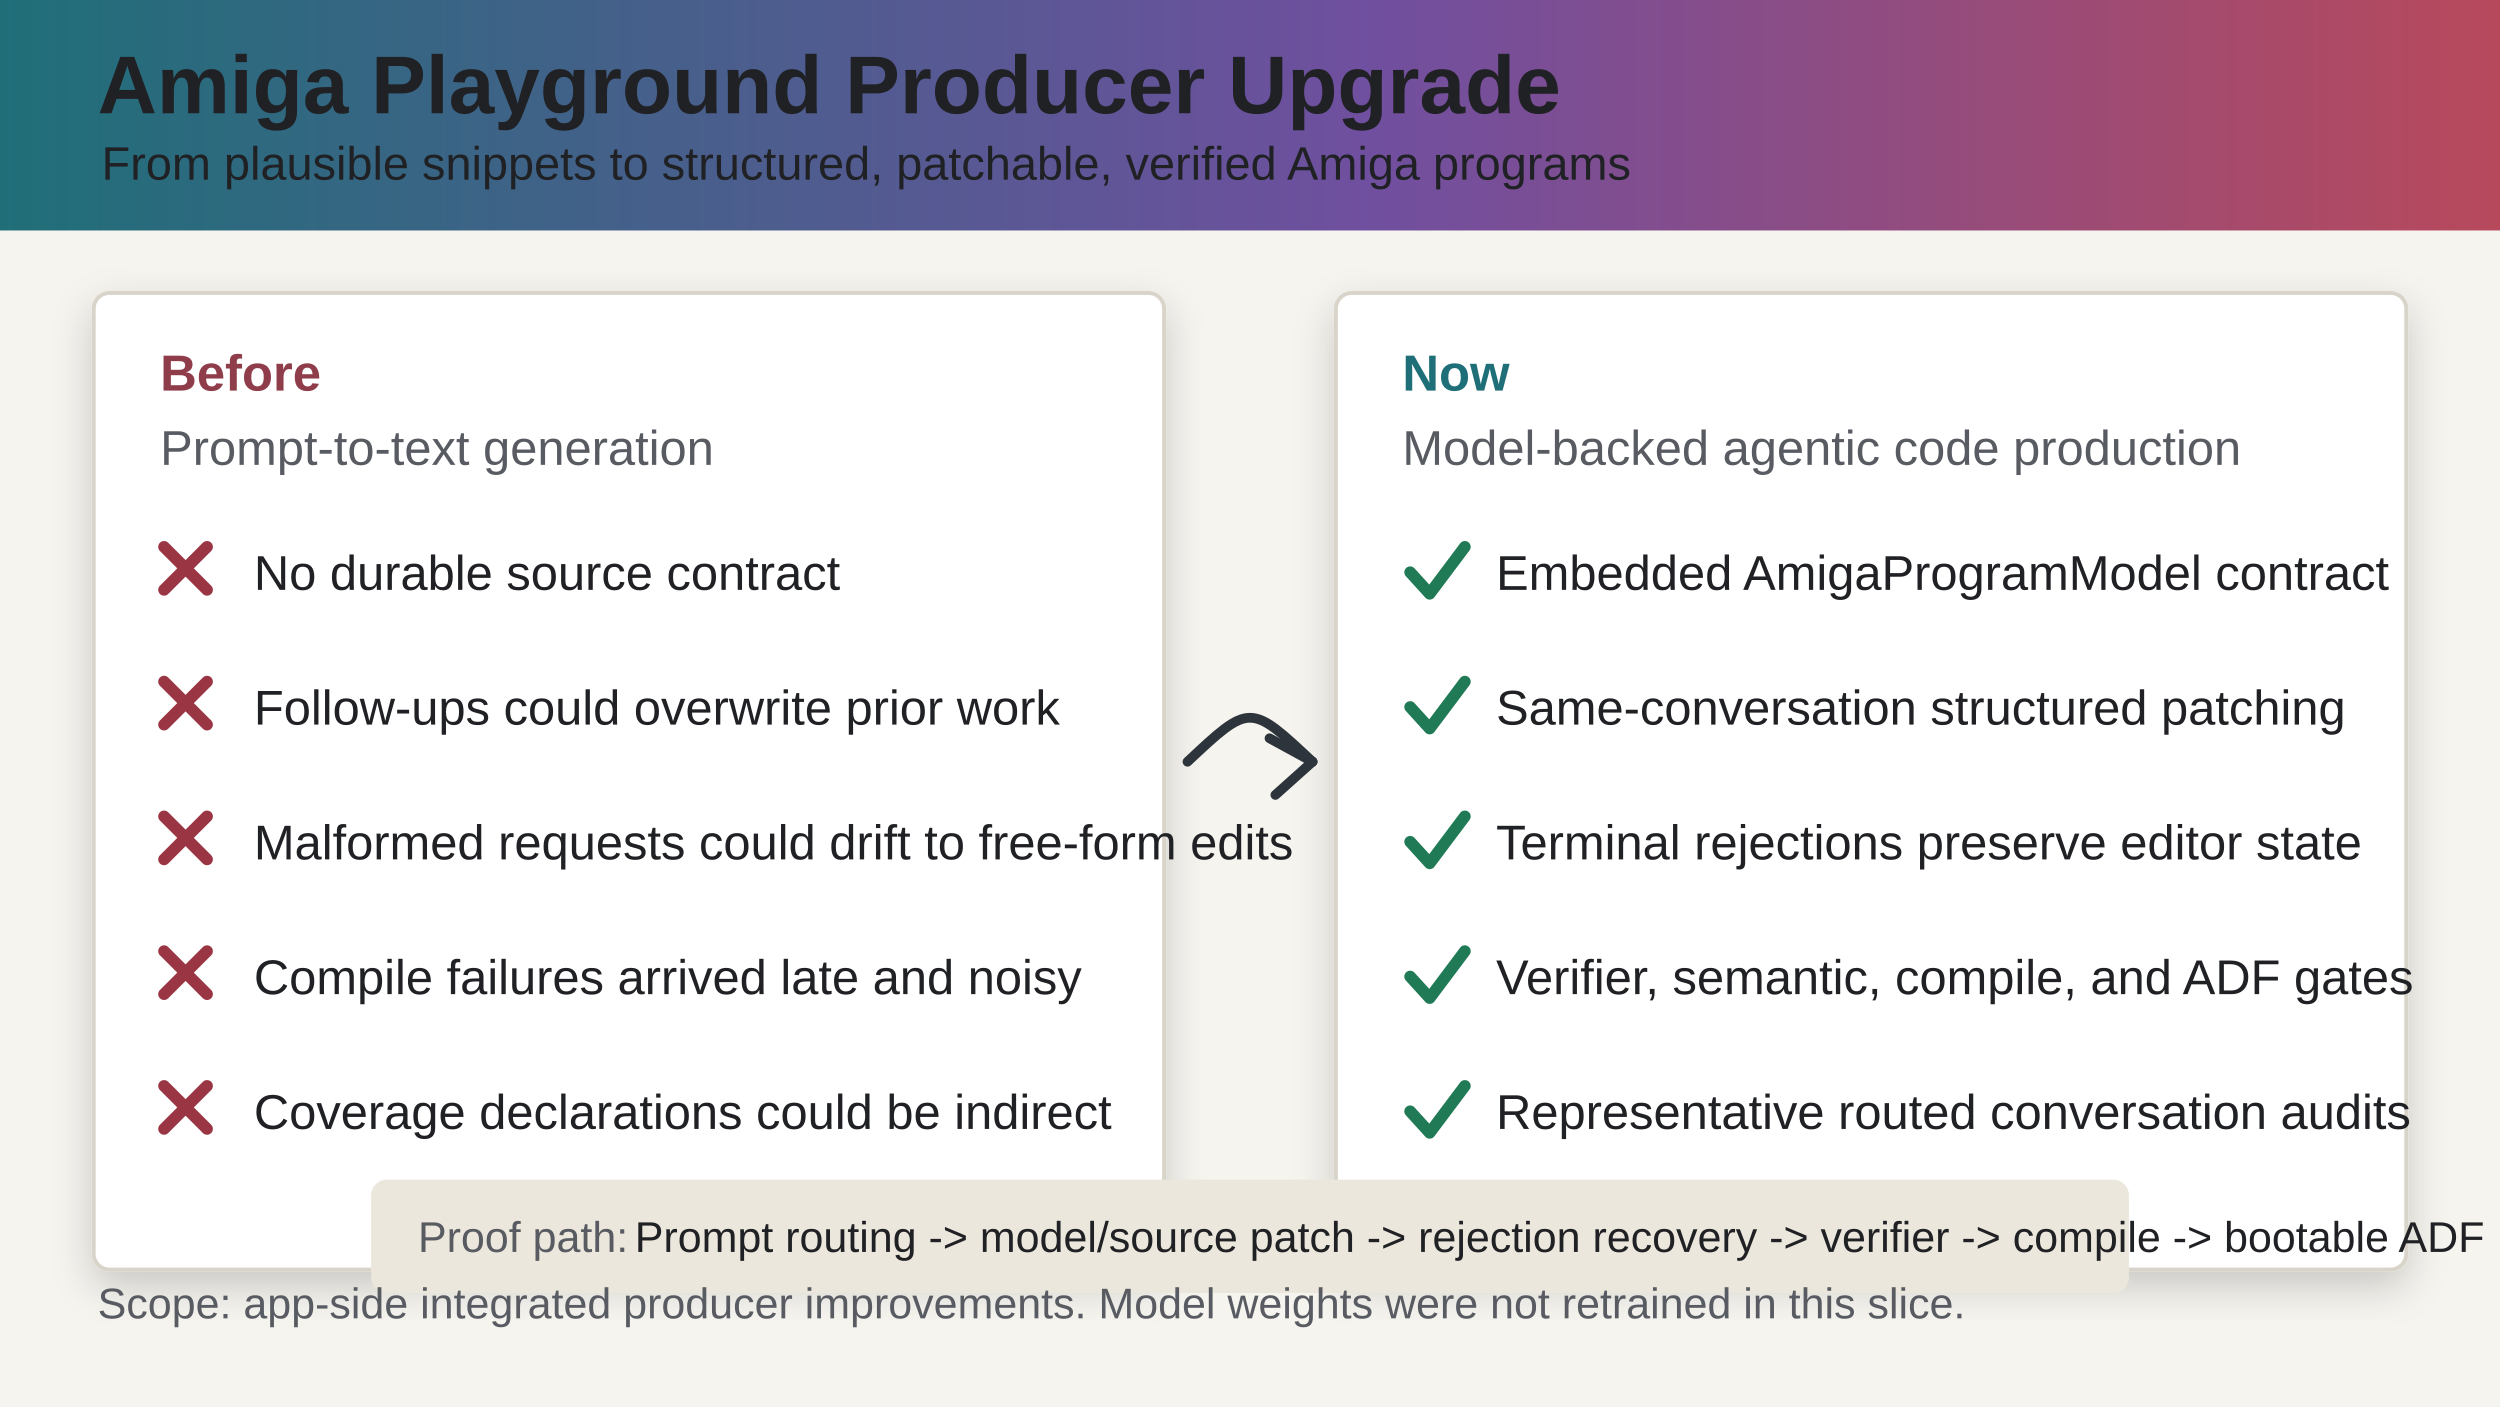
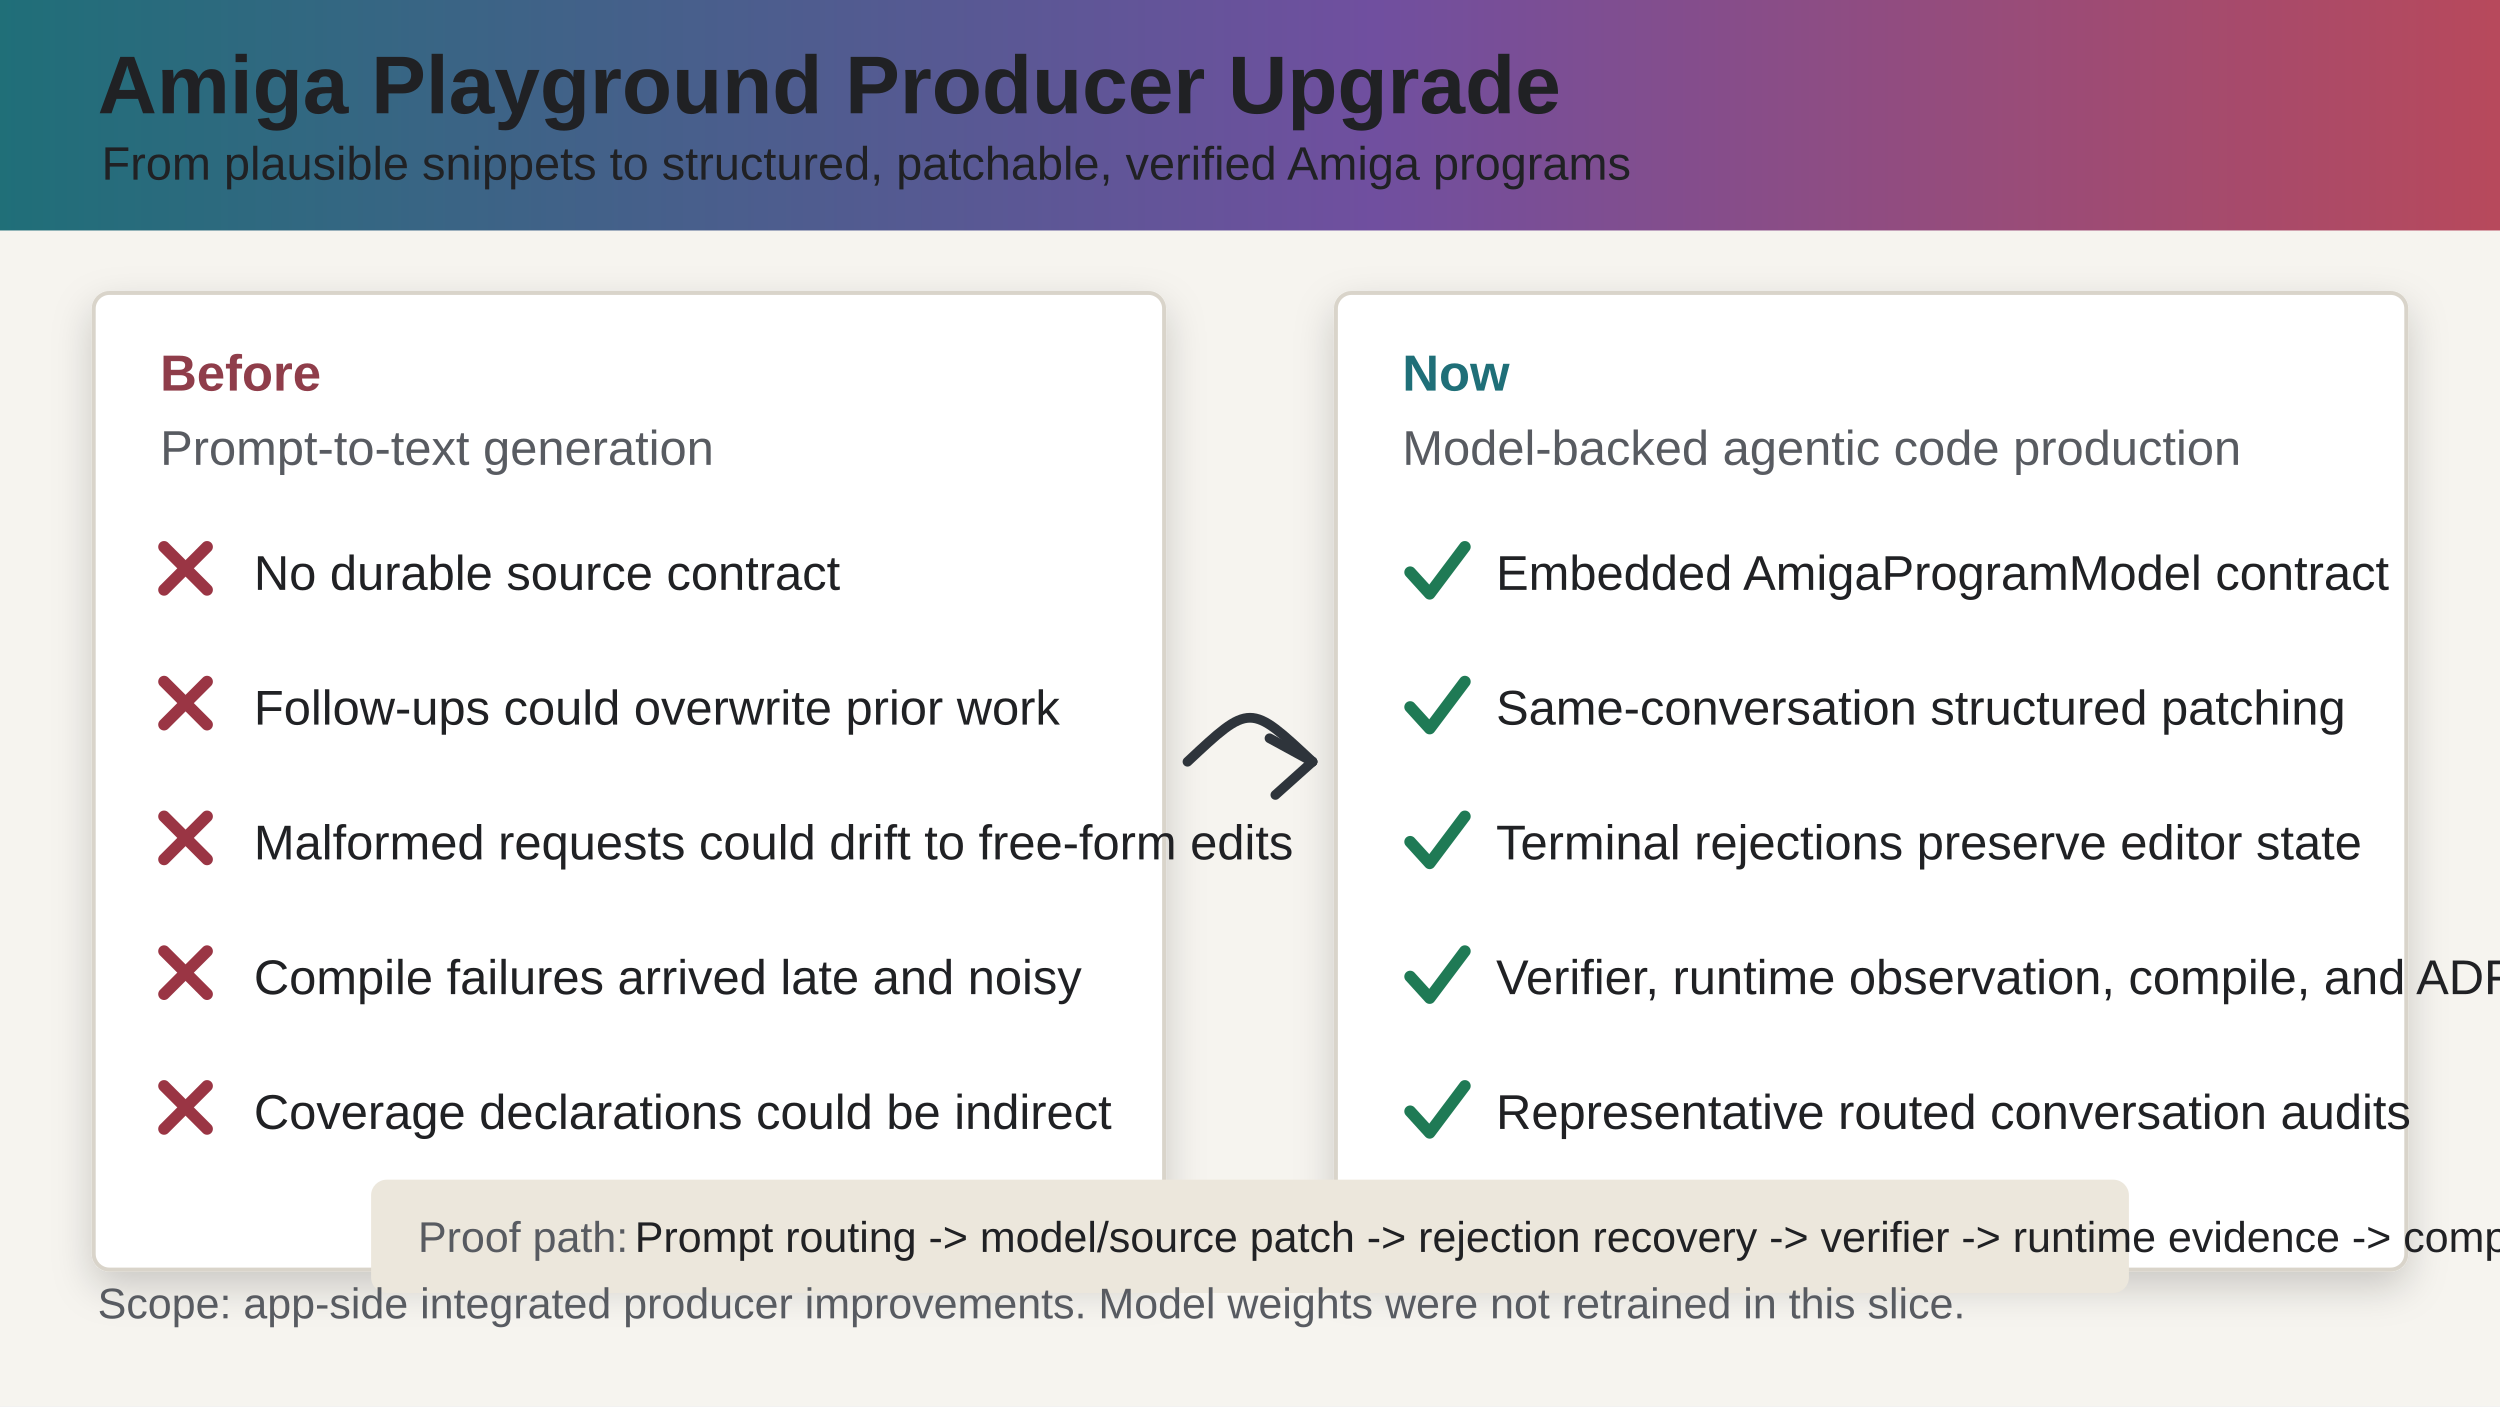
<svg xmlns="http://www.w3.org/2000/svg" width="1280" height="720" viewBox="0 0 1280 720" role="img" aria-labelledby="title desc">
  <defs>
    <linearGradient id="header" x1="0" y1="0" x2="1" y2="0">
      <stop offset="0" stop-color="#1f6f78" />
      <stop offset="0.55" stop-color="#704f9f" />
      <stop offset="1" stop-color="#b8495b" />
    </linearGradient>
    <filter id="shadow" x="-20%" y="-20%" width="140%" height="140%">
      <feDropShadow dx="0" dy="8" stdDeviation="10" flood-color="#000000" flood-opacity="0.18" />
    </filter>
    <style>
      .bg { fill: #f6f4ef; }
      .ink { fill: #202124; font-family: -apple-system, BlinkMacSystemFont, "Segoe UI", Arial, sans-serif; }
      .muted { fill: #585b61; font-family: -apple-system, BlinkMacSystemFont, "Segoe UI", Arial, sans-serif; }
      .small { font-size: 22px; }
      .body { font-size: 25px; }
      .label { font-size: 26px; font-weight: 700; }
      .title { font-size: 42px; font-weight: 800; }
      .subtitle { font-size: 24px; }
      .card { fill: #ffffff; stroke: #d9d4ca; stroke-width: 2; rx: 8; }
      .old { fill: #8f3d4a; }
      .new { fill: #1f6f78; }
      .gold { fill: #b27a20; }
      .line { stroke: #2e343b; stroke-width: 5; stroke-linecap: round; fill: none; }
      .softline { stroke: #c9c2b7; stroke-width: 3; stroke-linecap: round; fill: none; }
      .pill { fill: #ece7dc; rx: 8; }
      .check { fill: none; stroke: #1f7a55; stroke-width: 6; stroke-linecap: round; stroke-linejoin: round; }
      .cross { stroke: #9a3544; stroke-width: 6; stroke-linecap: round; }
    </style>
  </defs>
  <rect class="bg" width="1280" height="720" />
  <rect x="0" y="0" width="1280" height="118" fill="url(#header)" />
  <text class="ink title" x="50" y="58" fill="#ffffff">Amiga Playground Producer Upgrade</text>
  <text class="ink subtitle" x="52" y="92" fill="#f8f4ec">From plausible snippets to structured, patchable, verified Amiga programs</text>
  <g filter="url(#shadow)">
    <rect class="card" x="48" y="150" width="548" height="500" />
    <rect class="card" x="684" y="150" width="548" height="500" />
  </g>
  <text class="ink label old" x="82" y="200">Before</text>
  <text class="muted body" x="82" y="238">Prompt-to-text generation</text>
  <g transform="translate(82 275)">
    <line class="cross" x1="2" y1="5" x2="24" y2="27" />
    <line class="cross" x1="24" y1="5" x2="2" y2="27" />
    <text class="ink body" x="48" y="27">No durable source contract</text>
    <line class="cross" x1="2" y1="74" x2="24" y2="96" />
    <line class="cross" x1="24" y1="74" x2="2" y2="96" />
    <text class="ink body" x="48" y="96">Follow-ups could overwrite prior work</text>
    <line class="cross" x1="2" y1="143" x2="24" y2="165" />
    <line class="cross" x1="24" y1="143" x2="2" y2="165" />
    <text class="ink body" x="48" y="165">Malformed requests could drift to free-form edits</text>
    <line class="cross" x1="2" y1="212" x2="24" y2="234" />
    <line class="cross" x1="24" y1="212" x2="2" y2="234" />
    <text class="ink body" x="48" y="234">Compile failures arrived late and noisy</text>
    <line class="cross" x1="2" y1="281" x2="24" y2="303" />
    <line class="cross" x1="24" y1="281" x2="2" y2="303" />
    <text class="ink body" x="48" y="303">Coverage declarations could be indirect</text>
  </g>
  <text class="ink label new" x="718" y="200">Now</text>
  <text class="muted body" x="718" y="238">Model-backed agentic code production</text>
  <g transform="translate(718 275)">
    <path class="check" d="M4 18 L14 29 L32 5" />
    <text class="ink body" x="48" y="27">Embedded AmigaProgramModel contract</text>
    <path class="check" d="M4 87 L14 98 L32 74" />
    <text class="ink body" x="48" y="96">Same-conversation structured patching</text>
    <path class="check" d="M4 156 L14 167 L32 143" />
    <text class="ink body" x="48" y="165">Terminal rejections preserve editor state</text>
    <path class="check" d="M4 225 L14 236 L32 212" />
-     <text class="ink body" x="48" y="234">Verifier, semantic, compile, and ADF gates</text>
+     <text class="ink body" x="48" y="234">Verifier, runtime observation, compile, and ADF gates</text>
    <path class="check" d="M4 294 L14 305 L32 281" />
    <text class="ink body" x="48" y="303">Representative routed conversation audits</text>
  </g>
  <path class="line" d="M608 390 C640 360 640 360 672 390" />
  <path class="line" d="M672 390 L650 378" />
  <path class="line" d="M672 390 L653 407" />
  <g transform="translate(190 604)">
    <rect class="pill" x="0" y="0" width="900" height="58" />
    <text class="muted small" x="24" y="37">Proof path:</text>
-     <text class="ink small" x="135" y="37">Prompt routing -&gt; model/source patch -&gt; rejection recovery -&gt; verifier -&gt; compile -&gt; bootable ADF</text>
+     <text class="ink small" x="135" y="37">Prompt routing -&gt; model/source patch -&gt; rejection recovery -&gt; verifier -&gt; runtime evidence -&gt; compile -&gt; bootable ADF</text>
  </g>
  <g transform="translate(50 675)">
    <text class="muted small" x="0" y="0">Scope: app-side integrated producer improvements. Model weights were not retrained in this slice.</text>
  </g>
</svg>
